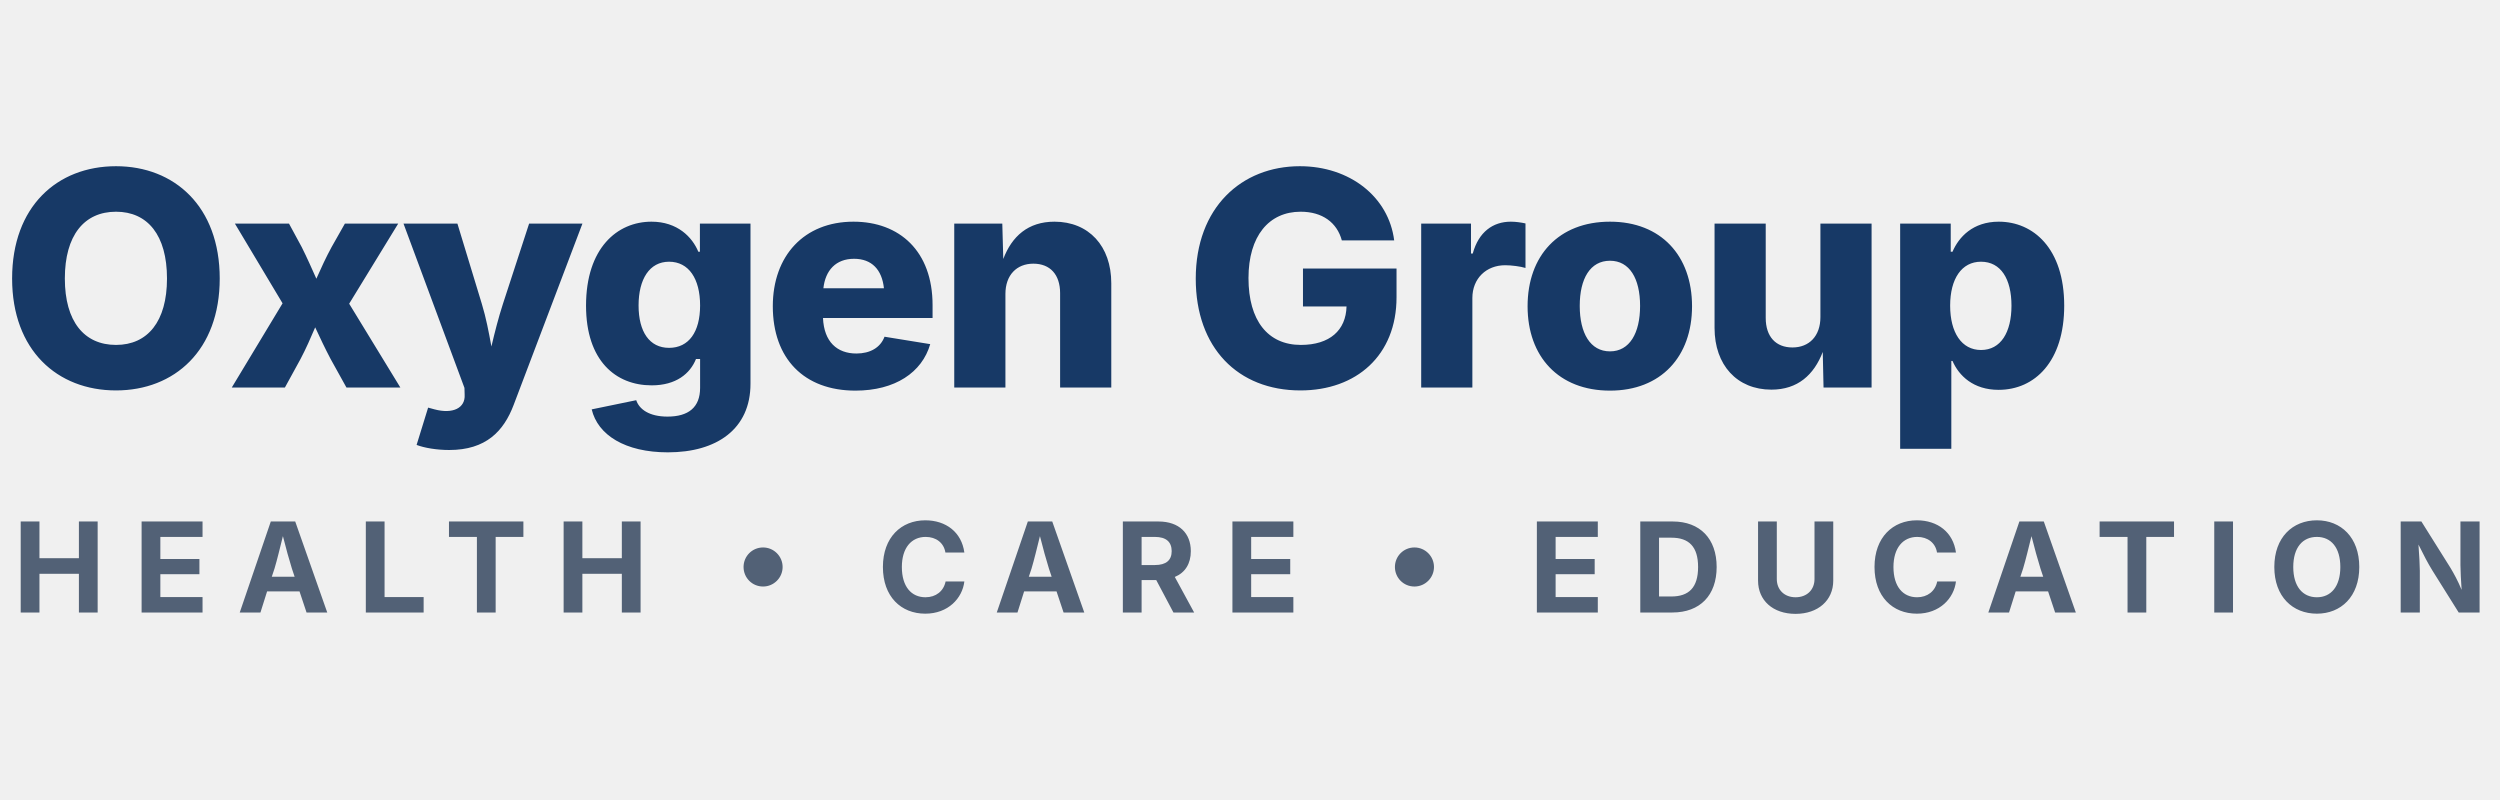
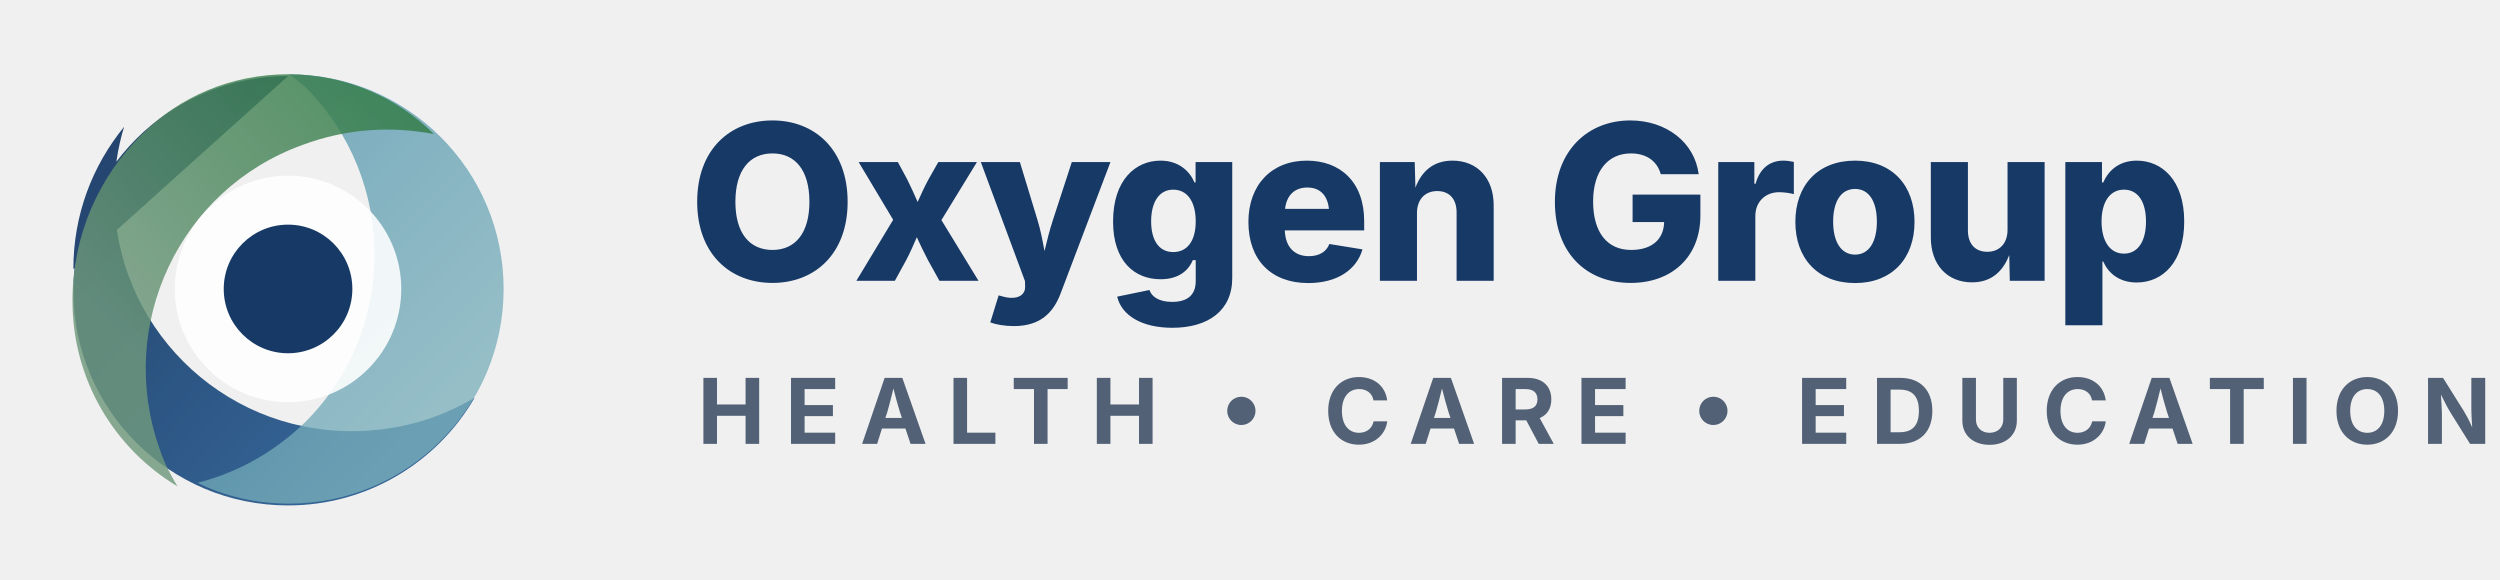
- <svg xmlns="http://www.w3.org/2000/svg" width="200" height="64" viewBox="0 0 200 64" fill="none" role="img" aria-labelledby="title desc">
+ <svg xmlns="http://www.w3.org/2000/svg" width="276" height="64" viewBox="0 0 276 64" fill="none" role="img" aria-labelledby="title desc">
  <defs>
    <linearGradient id="lab" x1="9" y1="18" x2="41" y2="46" gradientUnits="userSpaceOnUse">
      <stop stop-color="#173966" />
      <stop offset="1" stop-color="#285B8F" />
    </linearGradient>
    <linearGradient id="care" x1="18" y1="10" x2="51" y2="42" gradientUnits="userSpaceOnUse">
      <stop stop-color="#4D92AB" />
      <stop offset="1" stop-color="#7BAFBB" />
    </linearGradient>
    <linearGradient id="learn" x1="19" y1="44" x2="50" y2="16" gradientUnits="userSpaceOnUse">
      <stop stop-color="#6F987D" />
      <stop offset="1" stop-color="#2F7A43" />
    </linearGradient>
  </defs>
+   <g>
+     <path d="M31.8 8.4C18.7 8.4 8.1 19 8.1 32.1c0 13.1 10.6 23.7 23.7 23.7 8.8 0 16.5-4.8 20.6-11.9-4 2.4-8.6 3.7-13.6 3.7-14.5 0-26.2-11.7-26.2-26.2 0-2.6.4-5.1 1.1-7.4-3.5 4.3-5.6 9.7-5.6 15.7" fill="url(#lab)" opacity=".94" />
+     <path d="M31.9 8.2c13.1 0 23.7 10.6 23.7 23.7S45 55.6 31.9 55.6c-3.6 0-7.1-.8-10.1-2.3 4.4-1.1 8.5-3.4 11.9-6.7 10.2-10.2 10.2-26.8 0-37-.6-.5-1.2-1-1.8-1.4Z" fill="url(#care)" opacity=".78" />
+     <path d="M15.7 14.8c4.1-4.1 9.8-6.6 16.1-6.6 6.3 0 12 2.5 16.1 6.6-4.7-.9-9.7-.6-14.5 1.2-13.6 4.9-20.6 19.9-15.8 33.5.5 1.5 1.2 2.9 2 4.2-7-4.2-11.6-11.8-11.6-20.5 0-7.2 2.9-13.7 7.7-18.4Z" fill="url(#learn)" opacity=".82" />
+     <circle cx="31.8" cy="31.9" r="12.5" fill="#FFFFFF" opacity=".88" />
+     <circle cx="31.8" cy="31.9" r="7.1" fill="#173966" />
+   </g>
  <g fill="#173966">
-     <text x="0" y="31" font-family="Plus Jakarta Sans, Inter, Arial, sans-serif" font-size="24" font-weight="800" letter-spacing="-.4">Oxygen Group</text>
-     <text x="1" y="49" font-family="Plus Jakarta Sans, Inter, Arial, sans-serif" font-size="10" font-weight="700" letter-spacing="2.2" fill="#526176">HEALTH • CARE • EDUCATION</text>
+     <text x="76" y="31" font-family="Plus Jakarta Sans, Inter, Arial, sans-serif" font-size="24" font-weight="800" letter-spacing="-.4">Oxygen Group</text>
+     <text x="77" y="49" font-family="Plus Jakarta Sans, Inter, Arial, sans-serif" font-size="10" font-weight="700" letter-spacing="2.2" fill="#526176">HEALTH • CARE • EDUCATION</text>
  </g>
</svg>
